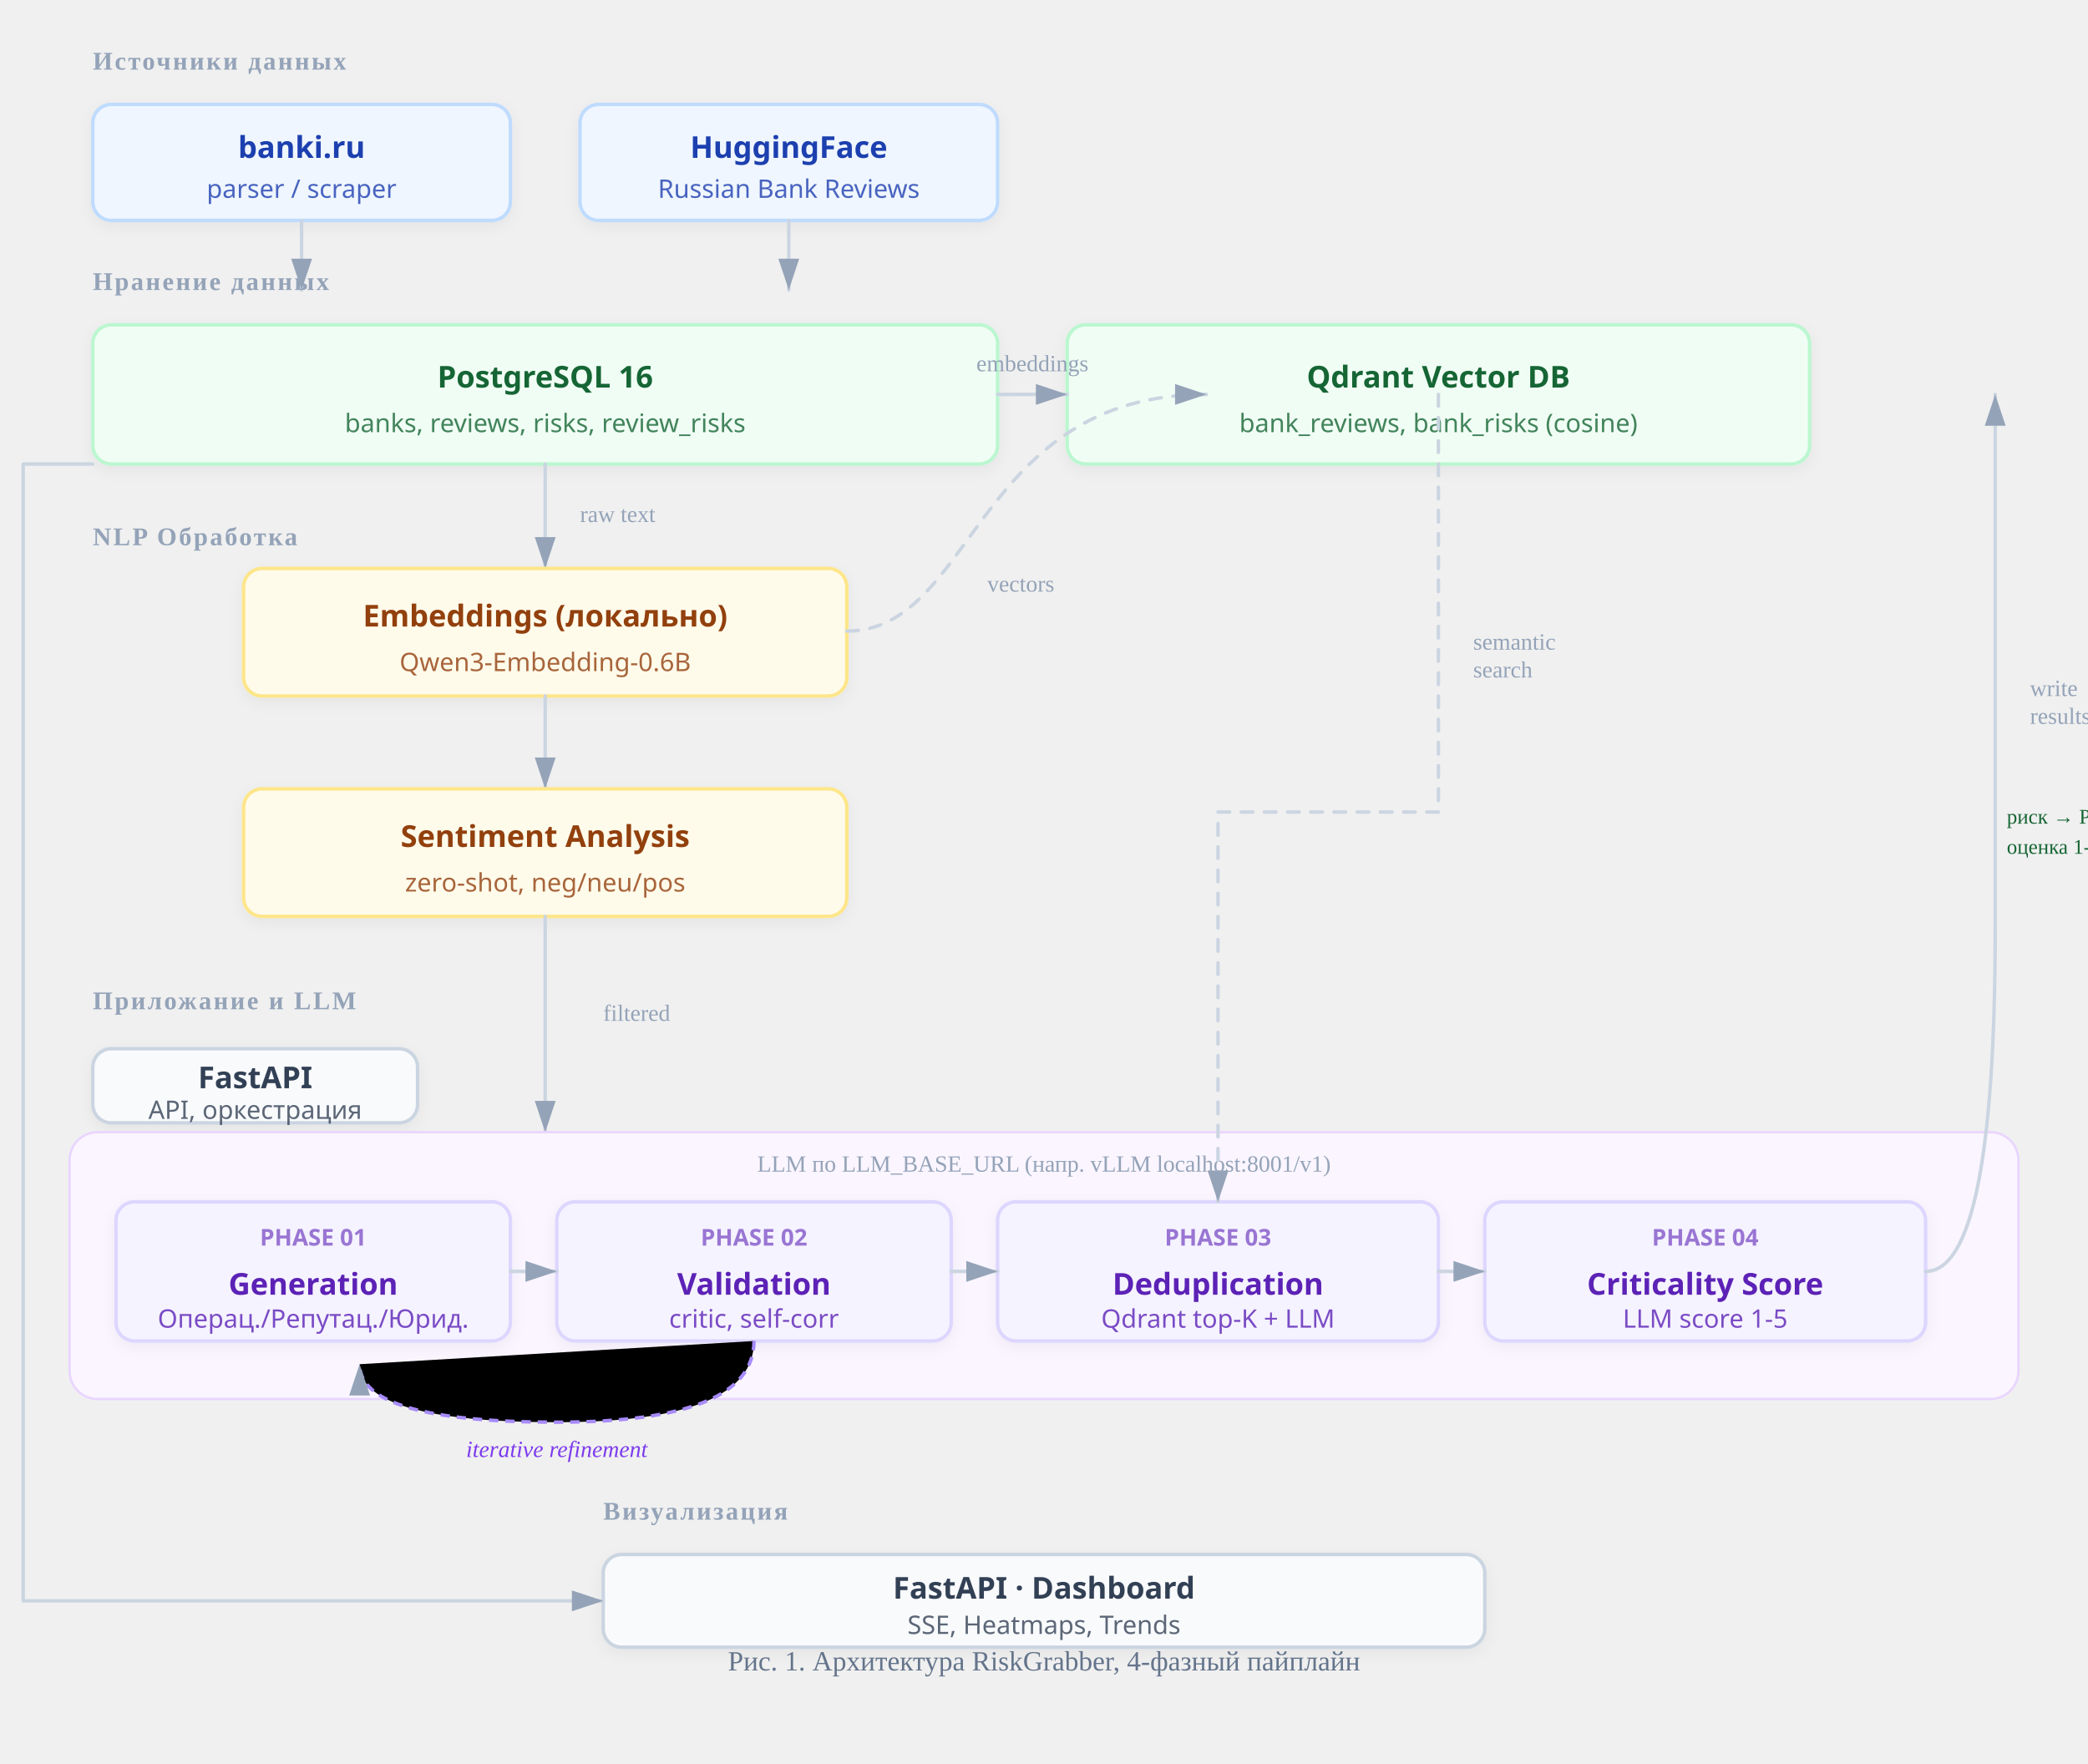
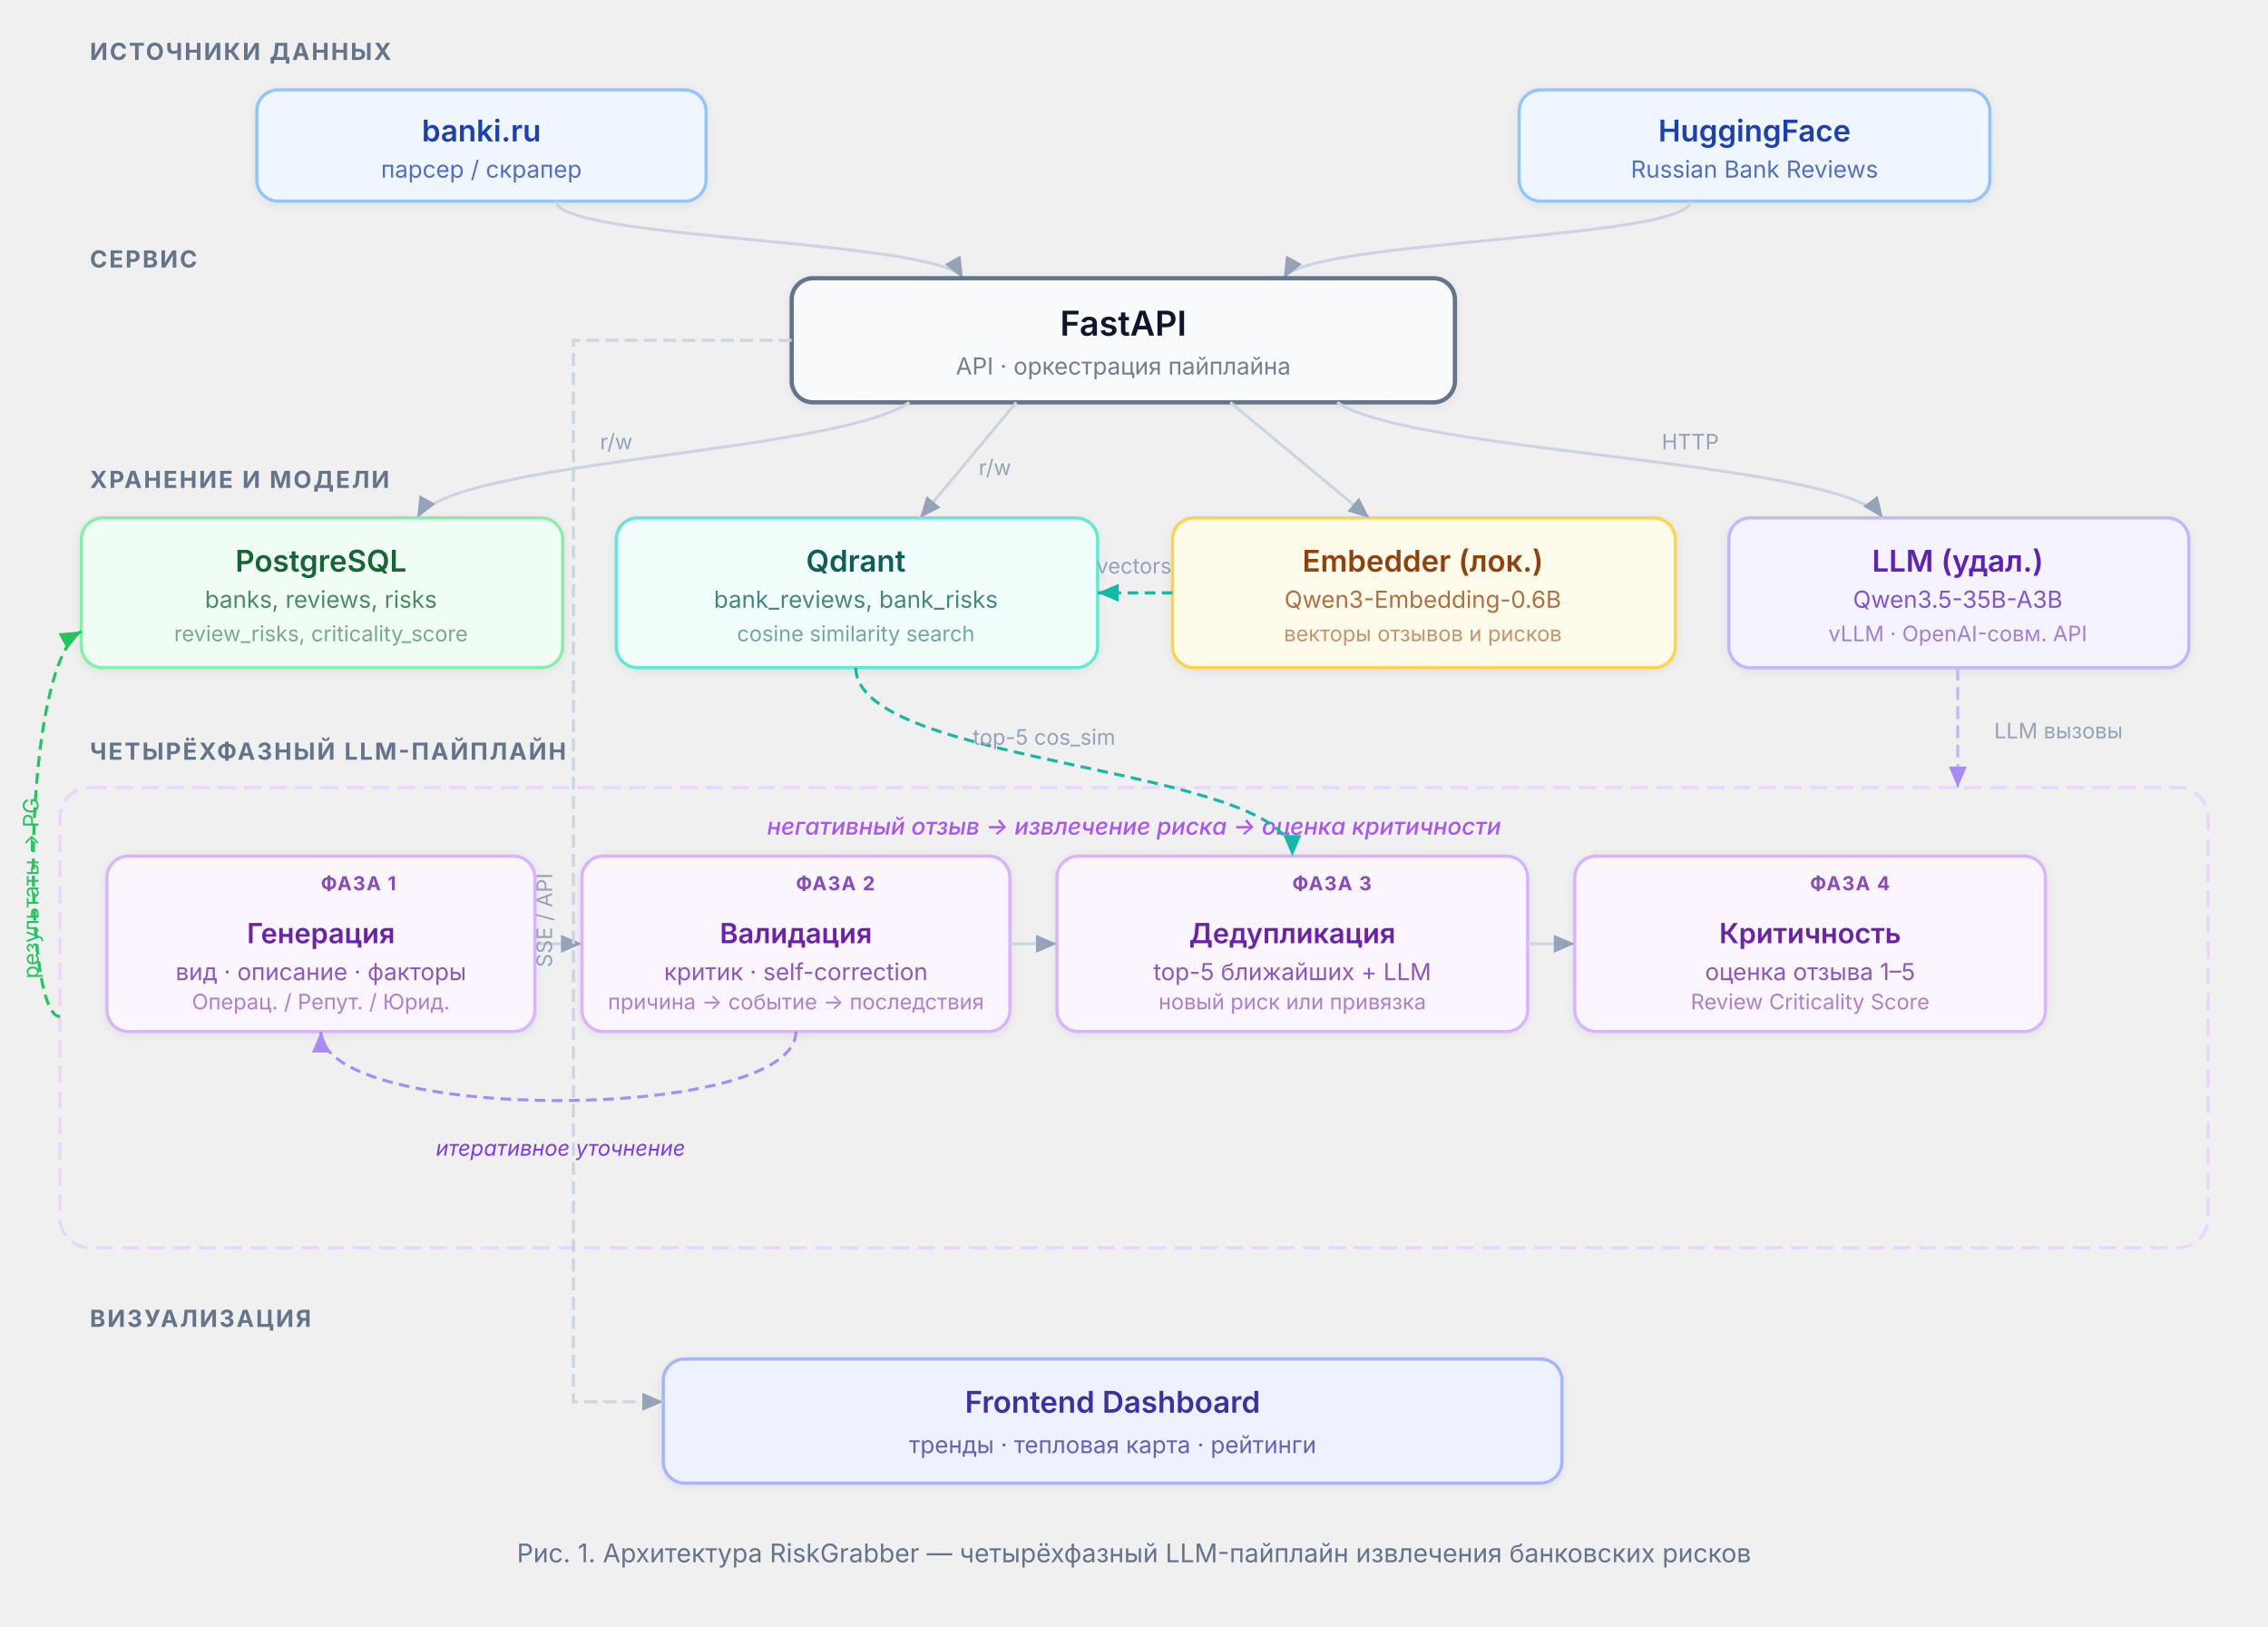
- <svg xmlns="http://www.w3.org/2000/svg" width="900" height="760" viewBox="0 0 900 760">
+ <svg xmlns="http://www.w3.org/2000/svg" width="1060" height="760" viewBox="0 0 1060 760">
  <defs>
-     <marker id="arrow" markerWidth="10" markerHeight="10" refX="9" refY="3" orient="auto" markerUnits="strokeWidth">
-       <path d="M0,0 L0,6 L9,3 z" fill="#94a3b8" />
+     <marker id="arr" markerWidth="8" markerHeight="8" refX="7" refY="3" orient="auto">
+       <path d="M0,0 L0,6 L7,3 z" fill="#94a3b8" />
    </marker>
-     <filter id="shadow" x="-20%" y="-20%" width="140%" height="140%">
-       <feDropShadow dx="0" dy="2" stdDeviation="3" flood-color="#000000" flood-opacity="0.05" />
+     <marker id="arr-v" markerWidth="8" markerHeight="8" refX="7" refY="3" orient="auto">
+       <path d="M0,0 L0,6 L7,3 z" fill="#a78bfa" />
+     </marker>
+     <marker id="arr-t" markerWidth="8" markerHeight="8" refX="7" refY="3" orient="auto">
+       <path d="M0,0 L0,6 L7,3 z" fill="#14b8a6" />
+     </marker>
+     <marker id="arr-g" markerWidth="8" markerHeight="8" refX="7" refY="3" orient="auto">
+       <path d="M0,0 L0,6 L7,3 z" fill="#22c55e" />
+     </marker>
+     <filter id="sh">
+       <feDropShadow dx="0" dy="1" stdDeviation="2" flood-opacity="0.07" />
    </filter>
-     <style type="text/css">
-       
-         .node rect { stroke-width: 1.5; rx: 8; ry: 8; }
-         .source rect { fill: #eff6ff; stroke: #bfdbfe; }
-         .source text { fill: #1e40af; }
-         .storage rect { fill: #f0fdf4; stroke: #bbf7d0; }
-         .storage text { fill: #166534; }
-         .nlp rect { fill: #fffbeb; stroke: #fde68a; }
-         .nlp text { fill: #92400e; }
-         .llm rect { fill: #f5f3ff; stroke: #ddd6fe; }
-         .llm text { fill: #5b21b6; }
-         .pipeline rect { fill: #ffffff; stroke: #ddd6fe; stroke-dasharray: 4 4; }
-         .output rect { fill: #f8fafc; stroke: #cbd5e1; }
-         .output text { fill: #334155; }
-         .phase-container rect { fill: #faf5ff; stroke: #e9d5ff; stroke-width: 1; rx: 12; ry: 12; }
-         .node text { font-family: system-ui, sans-serif; text-anchor: middle; dominant-baseline: central; }
-         .label-main { font-weight: 600; font-size: 13px; }
-         .label-sub { font-size: 11px; opacity: 0.8; }
-         .phase-num { font-size: 10px; font-weight: 700; text-transform: uppercase; opacity: 0.6; }
-         .sect { font-size: 11px; font-weight: 600; fill: #94a3b8; text-transform: uppercase; letter-spacing: 0.08em; }
-         path.conn { stroke: #cbd5e1; stroke-width: 1.5; fill: none; stroke-linecap: round; stroke-linejoin: round; marker-end: url(#arrow); }
-         .loop-path { stroke: #a78bfa; stroke-width: 1.5; stroke-dasharray: 4 3; marker-end: url(#arrow); }
-         .loop-lbl { font-size: 10px; fill: #7c3aed; font-style: italic; }
-       
+     <style>
+       text{font-family:system-ui,-apple-system,sans-serif}
+       .n rect{rx:10;ry:10;stroke-width:1.5}
+       .t1{font-weight:600;font-size:14px;text-anchor:middle;dominant-baseline:central}
+       .t2{font-size:11px;text-anchor:middle;dominant-baseline:central;opacity:.75}
+       .t3{font-size:10px;text-anchor:middle;dominant-baseline:central;opacity:.55}
+       .sec{font-size:11px;font-weight:700;fill:#64748b;letter-spacing:.08em}
+       .c{stroke:#cbd5e1;stroke-width:1.4;fill:none;marker-end:url(#arr)}
+       .cd{stroke:#cbd5e1;stroke-width:1.4;fill:none;stroke-dasharray:6 3;marker-end:url(#arr)}
+       .ct{stroke:#14b8a6;stroke-width:1.4;fill:none;stroke-dasharray:5 3;marker-end:url(#arr-t)}
+       .cv{stroke:#a78bfa;stroke-width:1.4;fill:none;stroke-dasharray:5 3;marker-end:url(#arr-v)}
+       .cg{stroke:#22c55e;stroke-width:1.4;fill:none;stroke-dasharray:5 3;marker-end:url(#arr-g)}
+       .el{font-size:10px;fill:#94a3b8}
+       .src rect{fill:#eff6ff;stroke:#93c5fd}
+       .src text{fill:#1e40af}
+       .api rect{fill:#f8fafc;stroke:#64748b;stroke-width:2}
+       .api .t1{fill:#0f172a;font-size:16px}
+       .api .t2{fill:#475569}
+       .pg rect{fill:#f0fdf4;stroke:#86efac}
+       .pg text{fill:#166534}
+       .qd rect{fill:#f0fdfa;stroke:#5eead4}
+       .qd text{fill:#115e59}
+       .em rect{fill:#fffbeb;stroke:#fcd34d}
+       .em text{fill:#92400e}
+       .lm rect{fill:#f5f3ff;stroke:#c4b5fd}
+       .lm text{fill:#5b21b6}
+       .ph rect{fill:#faf5ff;stroke:#d8b4fe}
+       .ph text{fill:#6b21a8}
+       .ph .t1{font-size:13px}
+       .ph .pn{font-size:9px;font-weight:700;letter-spacing:.06em;text-transform:uppercase;opacity:.8}
+       .fe rect{fill:#eef2ff;stroke:#a5b4fc}
+       .fe text{fill:#3730a3}
+       .pb rect{fill:none;stroke:#e9d5ff;stroke-width:1.5;stroke-dasharray:8 4;rx:14;ry:14}
    </style>
  </defs>
-   <text class="sect" x="40" y="30">Источники данных</text>
-   <g class="node source" transform="translate(40, 45)" filter="url(#shadow)">
-     <rect width="180" height="50" />
-     <text class="label-main" x="90" y="18">banki.ru</text>
-     <text class="label-sub" x="90" y="36">parser / scraper</text>
+   <text class="sec" x="42" y="28">ИСТОЧНИКИ ДАННЫХ</text>
+   <g class="n src" transform="translate(120,42)" filter="url(#sh)">
+     <rect width="210" height="52" />
+     <text class="t1" x="105" y="19">banki.ru</text>
+     <text class="t2" x="105" y="37">парсер / скрапер</text>
  </g>
-   <g class="node source" transform="translate(250, 45)" filter="url(#shadow)">
-     <rect width="180" height="50" />
-     <text class="label-main" x="90" y="18">HuggingFace</text>
-     <text class="label-sub" x="90" y="36">Russian Bank Reviews</text>
+   <g class="n src" transform="translate(710,42)" filter="url(#sh)">
+     <rect width="220" height="52" />
+     <text class="t1" x="110" y="19">HuggingFace</text>
+     <text class="t2" x="110" y="37">Russian Bank Reviews</text>
  </g>
-   <path d="M130 95 L130 125" class="conn" />
-   <path d="M340 95 L340 125" class="conn" />
-   <text class="sect" x="40" y="125">Нранение данных</text>
-   <g class="node storage" transform="translate(40, 140)" filter="url(#shadow)">
-     <rect width="390" height="60" />
-     <text class="label-main" x="195" y="22">PostgreSQL 16</text>
-     <text class="label-sub" x="195" y="42">banks, reviews, risks, review_risks</text>
+   <path class="c" d="M260,94 C260,112 440,112 450,130" />
+   <path class="c" d="M790,94 C790,112 610,112 600,130" />
+   <text class="sec" x="42" y="125">СЕРВИС</text>
+   <g class="n api" transform="translate(370,130)" filter="url(#sh)">
+     <rect width="310" height="58" />
+     <text class="t1" x="155" y="21">FastAPI</text>
+     <text class="t2" x="155" y="41">API · оркестрация пайплайна</text>
  </g>
-   <g class="node storage" transform="translate(460, 140)" filter="url(#shadow)">
-     <rect width="320" height="60" />
-     <text class="label-main" x="160" y="22">Qdrant Vector DB</text>
-     <text class="label-sub" x="160" y="42">bank_reviews, bank_risks (cosine)</text>
+   <text class="sec" x="42" y="228">ХРАНЕНИЕ И МОДЕЛИ</text>
+   <g class="n pg" transform="translate(38,242)" filter="url(#sh)">
+     <rect width="225" height="70" />
+     <text class="t1" x="112" y="20">PostgreSQL</text>
+     <text class="t2" x="112" y="38">banks, reviews, risks</text>
+     <text class="t3" x="112" y="54">review_risks, criticality_score</text>
  </g>
-   <path d="M430 170 L460 170" class="conn" />
-   <text x="445" y="160" text-anchor="middle" font-size="10" fill="#94a3b8">embeddings</text>
-   <text class="sect" x="40" y="235">NLP Обработка</text>
-   <path d="M235 200 L235 245" class="conn" />
-   <text x="250" y="225" text-anchor="start" font-size="10" fill="#94a3b8">raw text</text>
-   <g class="node nlp" transform="translate(105, 245)" filter="url(#shadow)">
-     <rect width="260" height="55" />
-     <text class="label-main" x="130" y="20">Embeddings (локально)</text>
-     <text class="label-sub" x="130" y="40">Qwen3-Embedding-0.6B</text>
+   <g class="n qd" transform="translate(288,242)" filter="url(#sh)">
+     <rect width="225" height="70" />
+     <text class="t1" x="112" y="20">Qdrant</text>
+     <text class="t2" x="112" y="38">bank_reviews, bank_risks</text>
+     <text class="t3" x="112" y="54">cosine similarity search</text>
  </g>
-   <path d="M365 272 C 420 272, 420 170, 520 170" class="conn" style="stroke-dasharray: 5,5" />
-   <text x="440" y="255" text-anchor="middle" font-size="10" fill="#94a3b8">vectors</text>
-   <path d="M235 300 L235 340" class="conn" />
-   <g class="node nlp" transform="translate(105, 340)" filter="url(#shadow)">
-     <rect width="260" height="55" />
-     <text class="label-main" x="130" y="20">Sentiment Analysis</text>
-     <text class="label-sub" x="130" y="40">zero-shot, neg/neu/pos</text>
+   <g class="n em" transform="translate(548,242)" filter="url(#sh)">
+     <rect width="235" height="70" />
+     <text class="t1" x="117" y="20">Embedder (лок.)</text>
+     <text class="t2" x="117" y="38">Qwen3-Embedding-0.6B</text>
+     <text class="t3" x="117" y="54">векторы отзывов и рисков</text>
  </g>
-   <path d="M235 395 L235 488" class="conn" />
-   <text x="260" y="440" text-anchor="start" font-size="10" fill="#94a3b8">filtered</text>
-   <text class="sect" x="40" y="435">Приложание и LLM</text>
-   <g class="node output" transform="translate(40, 452)" filter="url(#shadow)">
-     <rect width="140" height="32" />
-     <text class="label-main" x="70" y="12">FastAPI</text>
-     <text class="label-sub" x="70" y="26">API, оркестрация</text>
+   <g class="n lm" transform="translate(808,242)" filter="url(#sh)">
+     <rect width="215" height="70" />
+     <text class="t1" x="107" y="20">LLM (удал.)</text>
+     <text class="t2" x="107" y="38">Qwen3.5-35B-A3B</text>
+     <text class="t3" x="107" y="54">vLLM · OpenAI-совм. API</text>
  </g>
-   <g class="phase-container" transform="translate(30, 488)">
-     <rect width="840" height="115" />
+   <path class="c" d="M425,188 C390,212 210,215 195,242" />
+   <text class="el" x="288" y="210" text-anchor="middle">r/w</text>
+   <path class="c" d="M475,188 L430,242" />
+   <text class="el" x="465" y="222" text-anchor="middle">r/w</text>
+   <path class="c" d="M575,188 L640,242" />
+   <path class="c" d="M625,188 C660,212 860,215 880,242" />
+   <text class="el" x="790" y="210" text-anchor="middle">HTTP</text>
+   <path class="ct" d="M548,277 L513,277" />
+   <text class="el" x="530" y="268" text-anchor="middle" fill="#14b8a6">vectors</text>
+   <text class="sec" x="42" y="355">ЧЕТЫРЁХФАЗНЫЙ LLM-ПАЙПЛАЙН</text>
+   <g class="pb" transform="translate(28,368)">
+     <rect width="1004" height="215" />
  </g>
-   <text x="450" y="505" text-anchor="middle" font-size="10" fill="#94a3b8">LLM по LLM_BASE_URL (напр. vLLM localhost:8001/v1)</text>
-   <g class="node llm" transform="translate(50, 518)" filter="url(#shadow)">
-     <rect width="170" height="60" />
-     <text class="phase-num" x="85" y="15">PHASE 01</text>
-     <text class="label-main" x="85" y="35">Generation</text>
-     <text class="label-sub" x="85" y="50">Операц./Репутац./Юрид.</text>
+   <text x="530" y="390" text-anchor="middle" font-size="11" fill="#a855f7" font-weight="500" font-style="italic">негативный отзыв → извлечение риска → оценка критичности</text>
+   <g class="n ph" transform="translate(50,400)" filter="url(#sh)">
+     <rect width="200" height="82" />
+     <text class="pn" x="100" y="16">ФАЗА 1</text>
+     <text class="t1" x="100" y="36">Генерация</text>
+     <text class="t2" x="100" y="54">вид · описание · факторы</text>
+     <text class="t3" x="100" y="68">Операц. / Репут. / Юрид.</text>
  </g>
-   <g class="node llm" transform="translate(240, 518)" filter="url(#shadow)">
-     <rect width="170" height="60" />
-     <text class="phase-num" x="85" y="15">PHASE 02</text>
-     <text class="label-main" x="85" y="35">Validation</text>
-     <text class="label-sub" x="85" y="50">critic, self-corr</text>
+   <g class="n ph" transform="translate(272,400)" filter="url(#sh)">
+     <rect width="200" height="82" />
+     <text class="pn" x="100" y="16">ФАЗА 2</text>
+     <text class="t1" x="100" y="36">Валидация</text>
+     <text class="t2" x="100" y="54">критик · self-correction</text>
+     <text class="t3" x="100" y="68">причина → событие → последствия</text>
  </g>
-   <g class="node llm" transform="translate(430, 518)" filter="url(#shadow)">
-     <rect width="190" height="60" />
-     <text class="phase-num" x="95" y="15">PHASE 03</text>
-     <text class="label-main" x="95" y="35">Deduplication</text>
-     <text class="label-sub" x="95" y="50">Qdrant top-K + LLM</text>
+   <g class="n ph" transform="translate(494,400)" filter="url(#sh)">
+     <rect width="220" height="82" />
+     <text class="pn" x="110" y="16">ФАЗА 3</text>
+     <text class="t1" x="110" y="36">Дедупликация</text>
+     <text class="t2" x="110" y="54">top-5 ближайших + LLM</text>
+     <text class="t3" x="110" y="68">новый риск или привязка</text>
  </g>
-   <g class="node llm" transform="translate(640, 518)" filter="url(#shadow)">
-     <rect width="190" height="60" />
-     <text class="phase-num" x="95" y="15">PHASE 04</text>
-     <text class="label-main" x="95" y="35">Criticality Score</text>
-     <text class="label-sub" x="95" y="50">LLM score 1-5</text>
+   <g class="n ph" transform="translate(736,400)" filter="url(#sh)">
+     <rect width="220" height="82" />
+     <text class="pn" x="110" y="16">ФАЗА 4</text>
+     <text class="t1" x="110" y="36">Критичность</text>
+     <text class="t2" x="110" y="54">оценка отзыва 1–5</text>
+     <text class="t3" x="110" y="68">Review Criticality Score</text>
  </g>
-   <path d="M220 548 L240 548" class="conn" />
-   <path d="M410 548 L430 548" class="conn" />
-   <path d="M620 548 L640 548" class="conn" />
-   <path class="loop-path" d="M325 578 Q 325 613 240 613 Q 155 613 155 588" />
-   <text class="loop-lbl" x="240" y="628" text-anchor="middle">iterative refinement</text>
-   <path d="M620 170 L620 350 L525 350 L525 518" class="conn" style="stroke-dasharray: 5,5" />
-   <text x="635" y="280" text-anchor="start" font-size="10" fill="#94a3b8">semantic</text>
-   <text x="635" y="292" text-anchor="start" font-size="10" fill="#94a3b8">search</text>
-   <path d="M830 548 Q 860 548 860 400 L 860 170" class="conn" />
-   <text x="865" y="355" text-anchor="start" font-size="9" fill="#166534">риск → PG</text>
-   <text x="865" y="368" text-anchor="start" font-size="9" fill="#166534">оценка 1-5 → PG</text>
-   <text x="875" y="300" text-anchor="start" font-size="10" fill="#94a3b8">write</text>
-   <text x="875" y="312" text-anchor="start" font-size="10" fill="#94a3b8">results</text>
-   <text class="sect" x="260" y="655">Визуализация</text>
-   <g class="node output" transform="translate(260, 670)" filter="url(#shadow)">
-     <rect width="380" height="40" />
-     <text class="label-main" x="190" y="14">FastAPI · Dashboard</text>
-     <text class="label-sub" x="190" y="30">SSE, Heatmaps, Trends</text>
+   <path class="c" d="M250,441 L272,441" />
+   <path class="c" d="M472,441 L494,441" />
+   <path class="c" d="M714,441 L736,441" />
+   <path class="cv" d="M372,482 C372,525 150,525 150,482" />
+   <text x="262" y="540" text-anchor="middle" font-size="10" fill="#7c3aed" font-style="italic">итеративное уточнение</text>
+   <path class="ct" d="M400,312 C400,358 604,358 604,400" />
+   <text class="el" x="488" y="348" text-anchor="middle" fill="#14b8a6">top-5 cos_sim</text>
+   <path class="cd" d="M915,312 L915,368" style="stroke:#c4b5fd;marker-end:url(#arr-v)" />
+   <text class="el" x="932" y="345" fill="#7c3aed">LLM вызовы</text>
+   <path class="cg" d="M28,475 C10,475 10,310 38,295" />
+   <text transform="rotate(-90,18,415)" x="18" y="415" text-anchor="middle" font-size="10" fill="#22c55e">результаты → PG</text>
+   <text class="sec" x="42" y="620">ВИЗУАЛИЗАЦИЯ</text>
+   <g class="n fe" transform="translate(310,635)" filter="url(#sh)">
+     <rect width="420" height="58" />
+     <text class="t1" x="210" y="20">Frontend Dashboard</text>
+     <text class="t2" x="210" y="40">тренды · тепловая карта · рейтинги</text>
  </g>
-   <path d="M40 200 L10 200 L10 690 L260 690" class="conn" />
-   <text x="450" y="720" text-anchor="middle" font-size="12" fill="#64748b">Рис. 1. Архитектура RiskGrabber, 4-фазный пайплайн</text>
+   <path class="cd" d="M370,159 L268,159 L268,655 L310,655" />
+   <text transform="rotate(-90,258,430)" x="258" y="430" text-anchor="middle" font-size="10" fill="#94a3b8">SSE / API</text>
+   <text x="530" y="730" text-anchor="middle" font-size="12" fill="#64748b">Рис. 1. Архитектура RiskGrabber — четырёхфазный LLM-пайплайн извлечения банковских рисков</text>
</svg>
